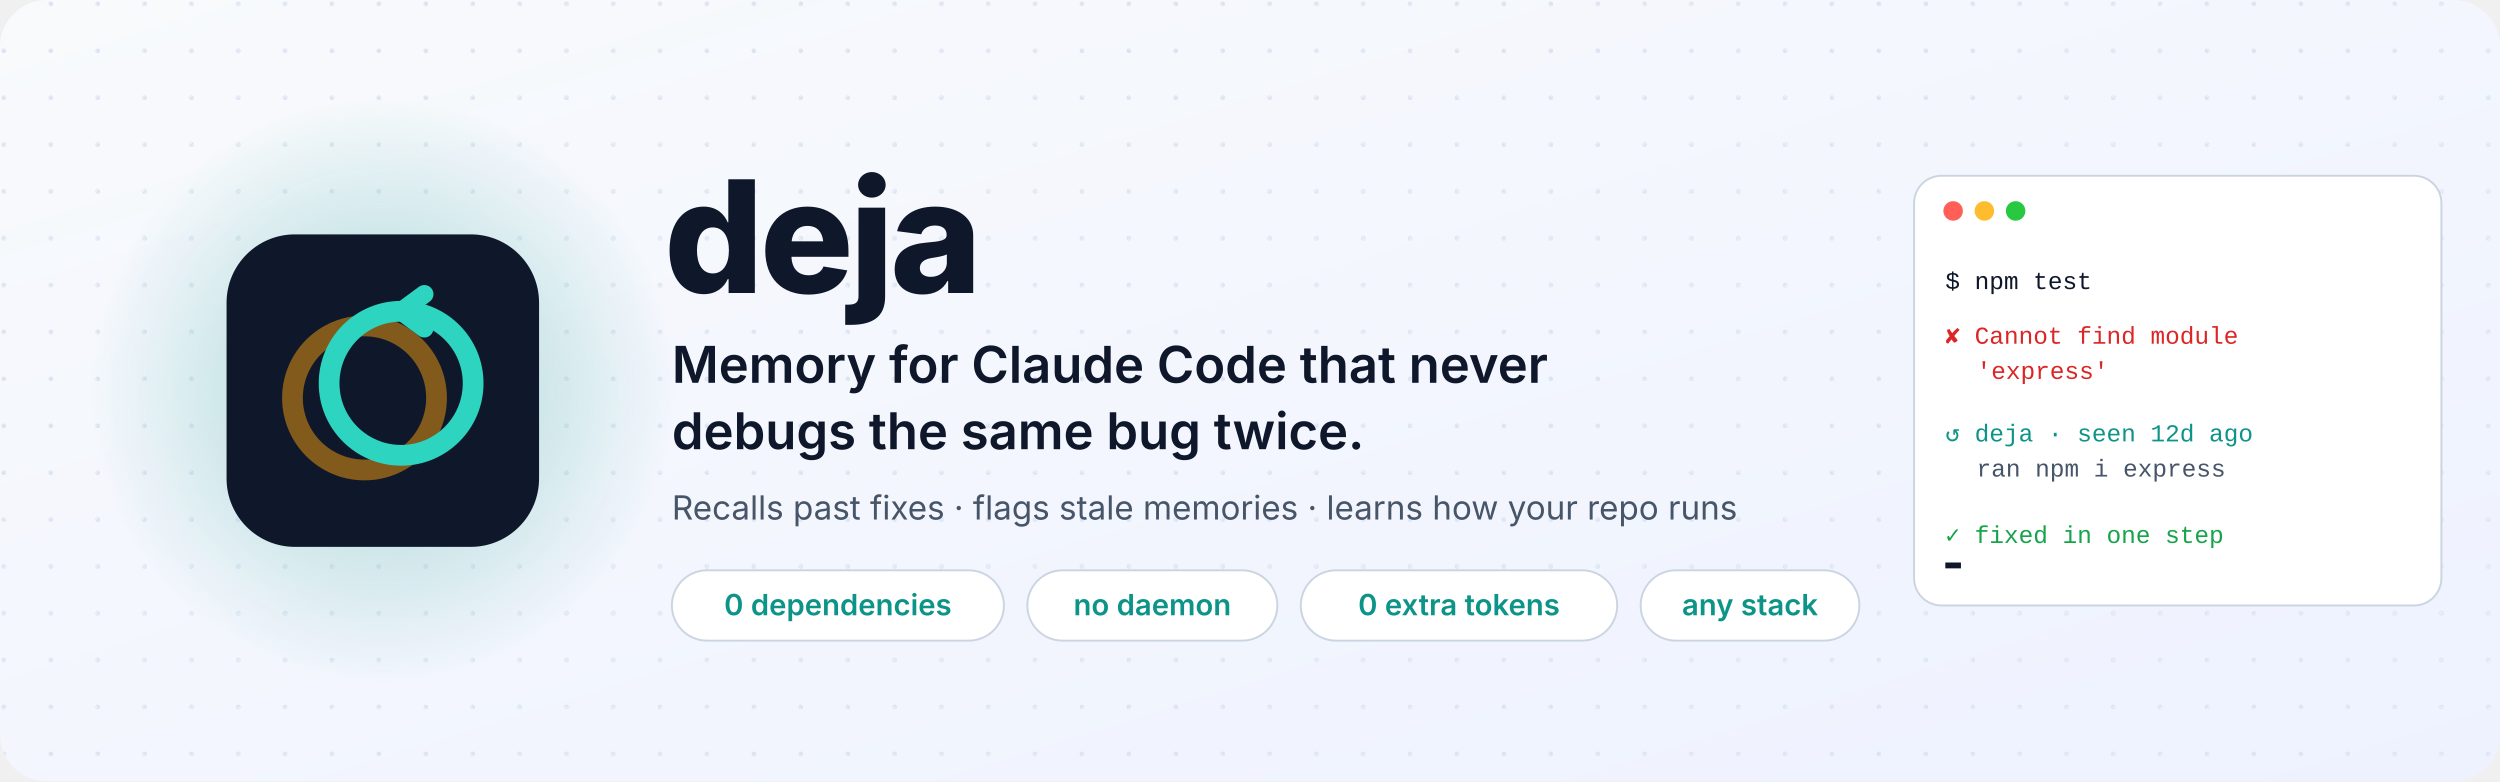
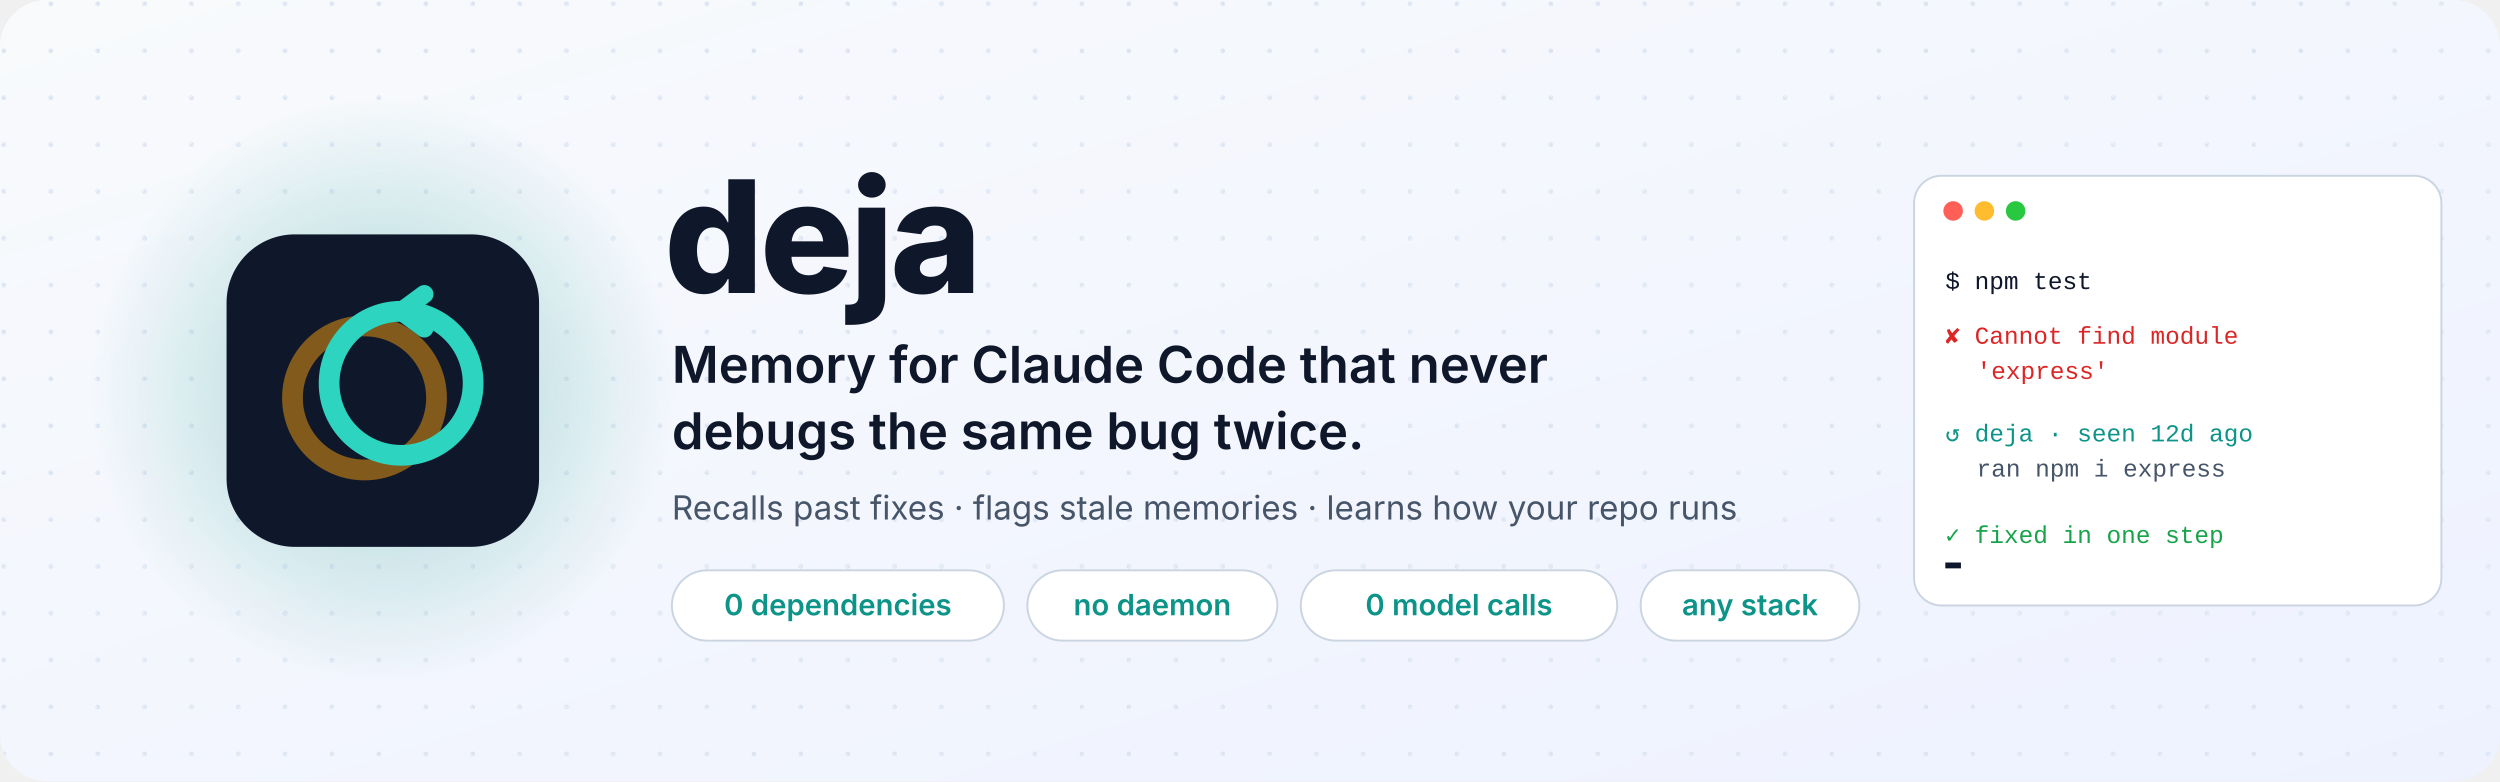
- <svg xmlns="http://www.w3.org/2000/svg" width="1280" height="400" viewBox="0 0 1280 400" role="img" aria-label="deja: memory for Claude Code that never debugs the same bug twice. Zero dependencies, no daemon, no extra tokens.">
+ <svg xmlns="http://www.w3.org/2000/svg" width="1280" height="400" viewBox="0 0 1280 400" role="img" aria-label="deja: memory for Claude Code that never debugs the same bug twice. Zero dependencies, no daemon, no extra model calls.">
  <defs>
    <linearGradient id="bg" x1="0" y1="0" x2="1" y2="1">
      <stop offset="0" stop-color="#f8fafc" />
      <stop offset="1" stop-color="#eef2ff" />
    </linearGradient>
    <pattern id="dots" width="24" height="24" patternUnits="userSpaceOnUse">
      <circle cx="2" cy="2" r="1.2" fill="#dbe3f0" />
    </pattern>
    <radialGradient id="glow" cx="0.5" cy="0.5" r="0.5">
      <stop offset="0" stop-color="#0d9488" stop-opacity="0.35" />
      <stop offset="1" stop-color="#0d9488" stop-opacity="0" />
    </radialGradient>
    <style>
      .t { font-family: -apple-system, BlinkMacSystemFont, "Segoe UI", Inter, Helvetica, Arial, sans-serif; }
      .m { font-family: ui-monospace, SFMono-Regular, Menlo, Consolas, "Liberation Mono", monospace; }
      .ring { transform-origin: 196px 200px; animation: echo 4s ease-out infinite; }
      .ring.r2 { animation-delay: 1.33s; } .ring.r3 { animation-delay: 2.66s; }
      @keyframes echo { 0% { transform: scale(0.55); opacity: 0.9; } 100% { transform: scale(1.9); opacity: 0; } }
      .l1, .l2, .l3, .l4 { animation: show 9s infinite both; }
      .l2 { animation-delay: 1.2s; } .l3 { animation-delay: 2.4s; } .l4 { animation-delay: 3.6s; }
      @keyframes show { 0% { opacity: 0; transform: translateY(6px); } 5% { opacity: 1; transform: none; } 85% { opacity: 1; } 95%, 100% { opacity: 0; } }
      .cursor { animation: blink 1s steps(1) infinite; } @keyframes blink { 50% { opacity: 0; } }
      @media (prefers-reduced-motion: reduce) { .ring, .l1, .l2, .l3, .l4, .cursor { animation: none; opacity: 1; } .ring { opacity: 0.25; } }
    </style>
  </defs>
  <rect width="1280" height="400" rx="24" fill="url(#bg)" />
  <rect width="1280" height="400" rx="24" fill="url(#dots)" />
  <circle cx="196" cy="200" r="150" fill="url(#glow)" />
  <g fill="none" stroke-width="3">
    <circle class="ring" cx="196" cy="200" r="70" stroke="#0d9488" />
    <circle class="ring r2" cx="196" cy="200" r="70" stroke="#0d9488" />
    <circle class="ring r3" cx="196" cy="200" r="70" stroke="#d97706" />
  </g>
  <g transform="translate(116 120) scale(0.3125)">
    <rect width="512" height="512" rx="112" fill="#0f172a" />
    <circle cx="226" cy="268" r="118" fill="none" stroke="#f59e0b" stroke-width="34" opacity="0.5" />
    <circle cx="286" cy="244" r="118" fill="none" stroke="#2dd4bf" stroke-width="34" />
    <path d="M286 126 l38 -28 M286 126 l38 28" stroke="#2dd4bf" stroke-width="30" stroke-linecap="round" fill="none" />
  </g>
  <text x="340" y="150" class="t" font-size="80" font-weight="800" fill="#0f172a" letter-spacing="-2">deja</text>
  <text x="344" y="196" class="t" font-size="26" font-weight="600" fill="#0f172a">Memory for Claude Code that never</text>
  <text x="344" y="230" class="t" font-size="26" font-weight="600" fill="#0f172a">debugs the same bug twice.</text>
  <text x="344" y="266" class="t" font-size="17" fill="#475569">Recalls past fixes · flags stale memories · learns how your repo runs</text>
  <g class="t" font-size="15" font-weight="600">
    <rect x="344" y="292" width="170" height="36" rx="18" fill="#ffffff" stroke="#cbd5e1" />
    <text x="429" y="315" text-anchor="middle" fill="#0d9488">0 dependencies</text>
    <rect x="526" y="292" width="128" height="36" rx="18" fill="#ffffff" stroke="#cbd5e1" />
    <text x="590" y="315" text-anchor="middle" fill="#0d9488">no daemon</text>
    <rect x="666" y="292" width="162" height="36" rx="18" fill="#ffffff" stroke="#cbd5e1" />
-     <text x="747" y="315" text-anchor="middle" fill="#0d9488">0 extra tokens</text>
+     <text x="747" y="315" text-anchor="middle" fill="#0d9488">0 model calls</text>
    <rect x="840" y="292" width="112" height="36" rx="18" fill="#ffffff" stroke="#cbd5e1" />
    <text x="896" y="315" text-anchor="middle" fill="#0d9488">any stack</text>
  </g>
  <g transform="translate(980 90)">
    <rect width="270" height="220" rx="14" fill="#ffffff" stroke="#cbd5e1" />
    <circle cx="20" cy="18" r="5" fill="#ff5f57" />
    <circle cx="36" cy="18" r="5" fill="#febc2e" />
    <circle cx="52" cy="18" r="5" fill="#28c840" />
    <g class="m" font-size="12.5">
      <text class="l1" x="16" y="58" fill="#0f172a">$ npm test</text>
      <text class="l2" x="16" y="86" fill="#dc2626">✘ Cannot find module</text>
      <text class="l2" x="32" y="104" fill="#dc2626">'express'</text>
      <text class="l3" x="16" y="136" fill="#0d9488">↺ deja · seen 12d ago</text>
      <text class="l3" x="32" y="154" fill="#475569">ran npm i express</text>
      <text class="l4" x="16" y="188" fill="#16a34a">✓ fixed in one step</text>
      <rect class="cursor" x="16" y="198" width="8" height="3" fill="#0f172a" />
    </g>
  </g>
</svg>
